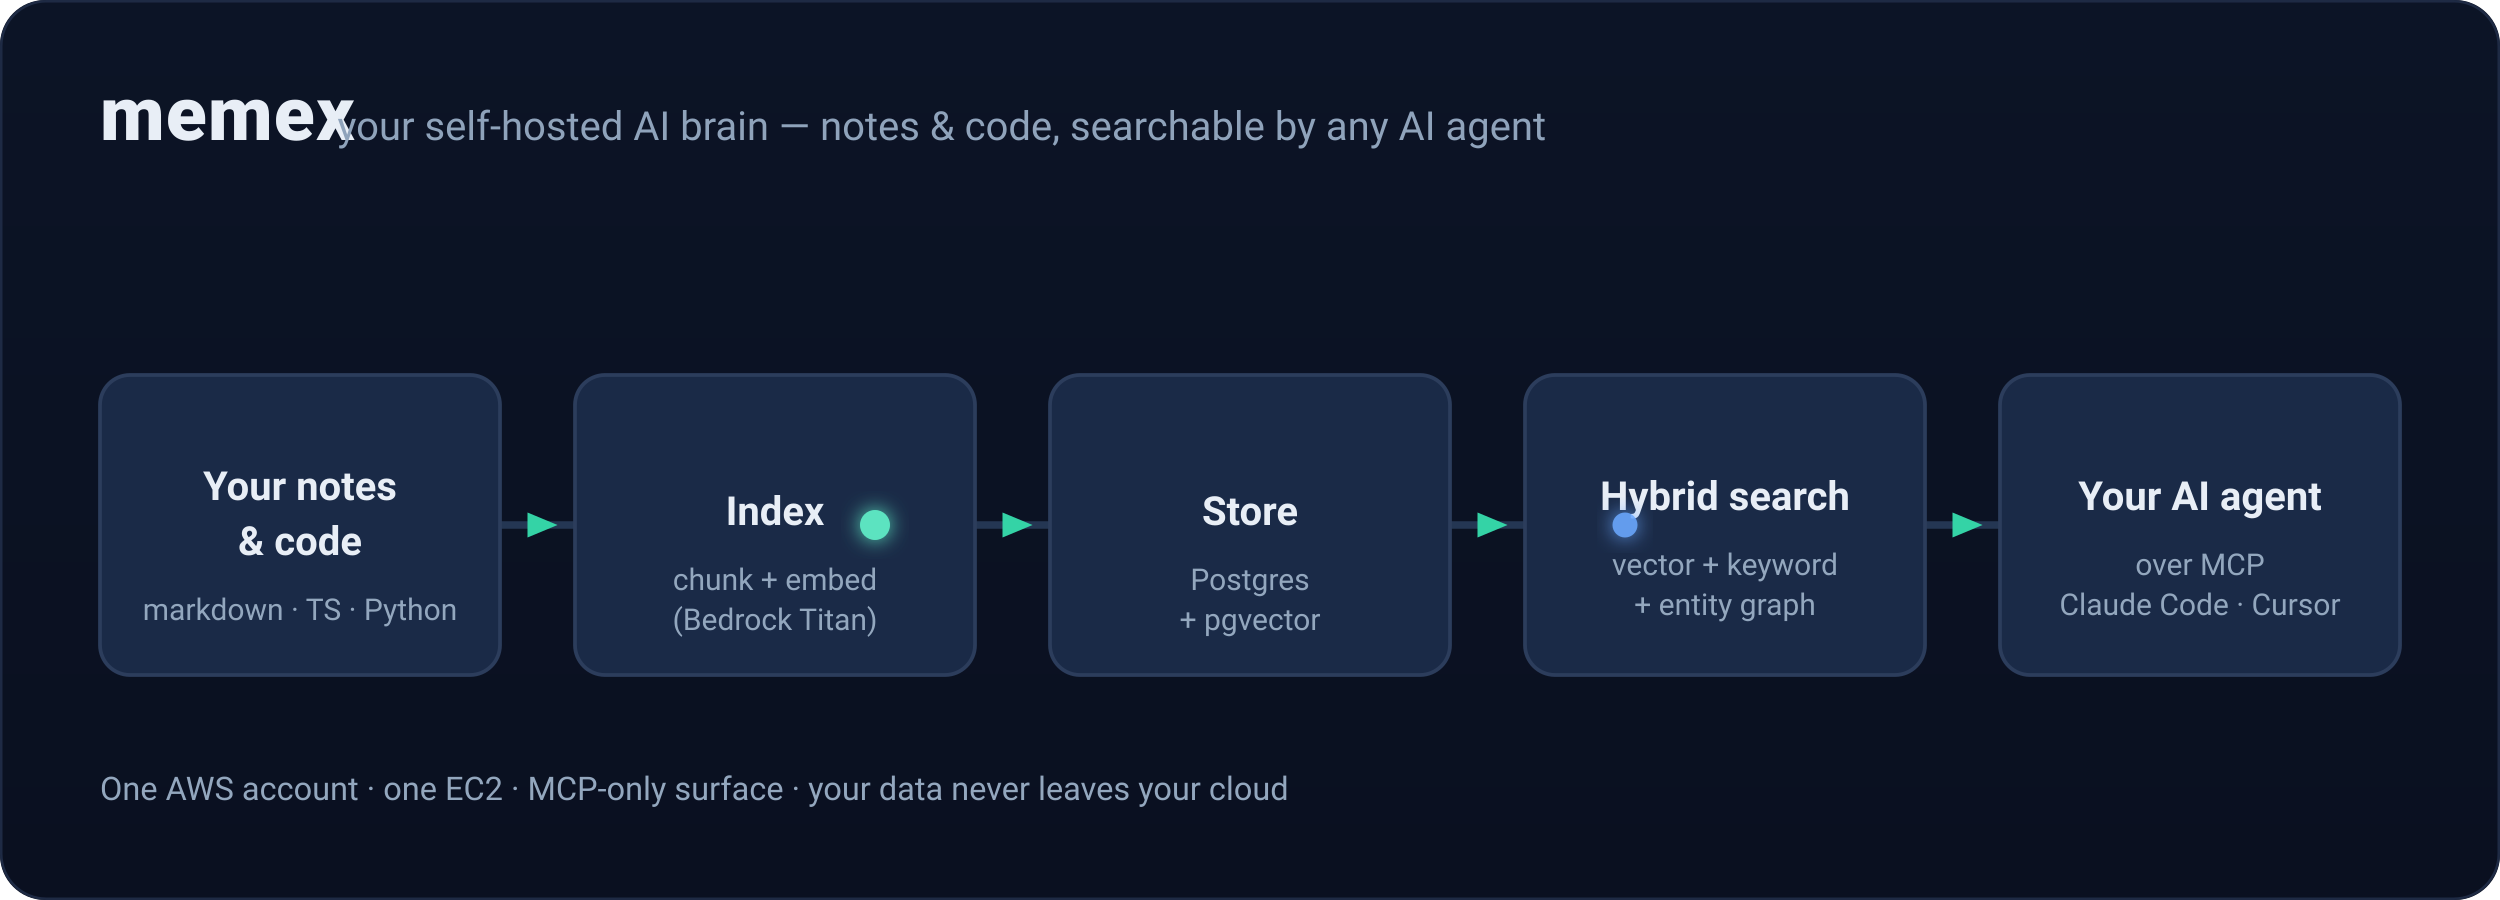
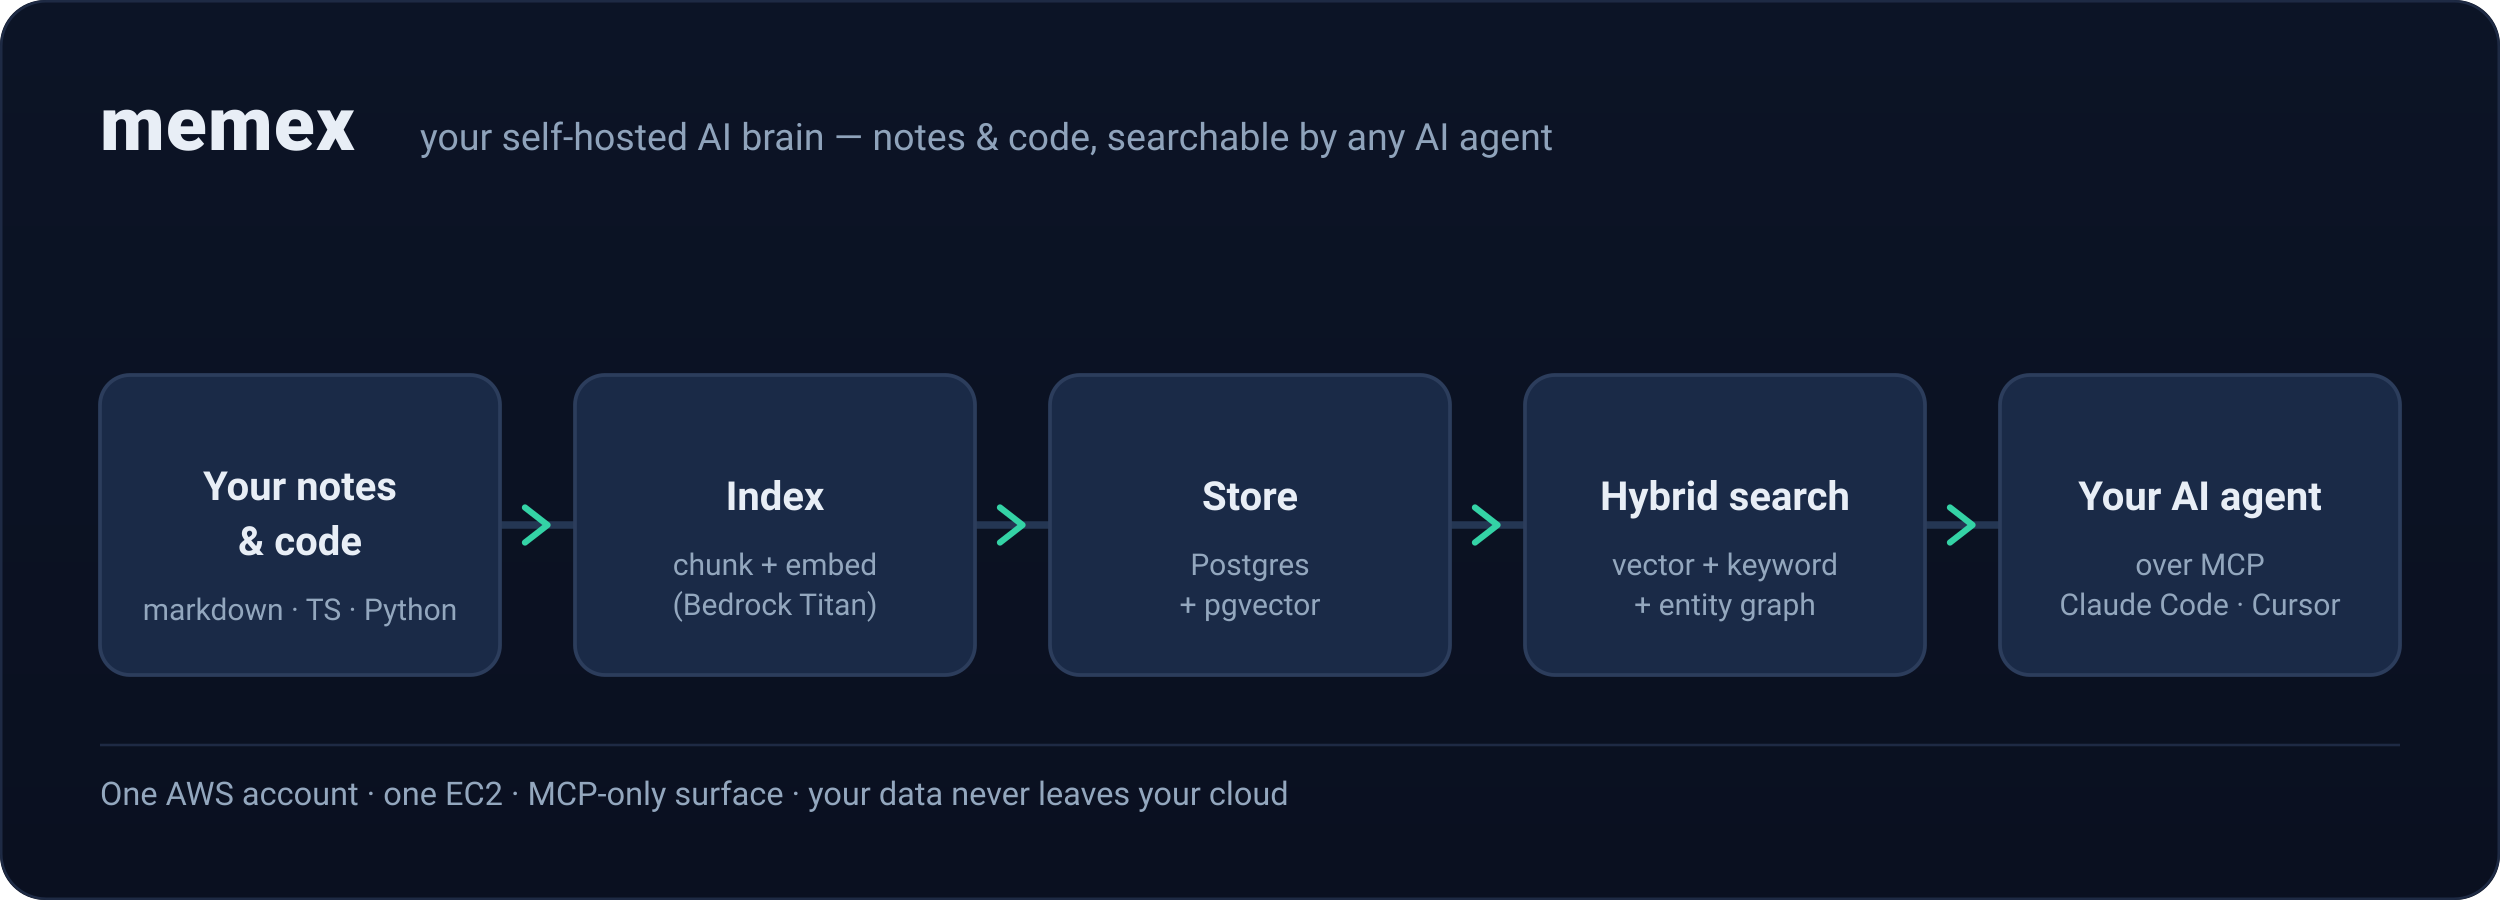
<svg xmlns="http://www.w3.org/2000/svg" viewBox="0 0 1000 360" width="1000" height="360" font-family="ui-sans-serif, system-ui, -apple-system, Segoe UI, Roboto, sans-serif" role="img" aria-label="memex data flow: your notes and code are chunked, embedded, stored in Postgres with pgvector, retrieved by hybrid search, and served to your AI agent over MCP.">
  <defs>
    <linearGradient id="panel" x1="0" y1="0" x2="0" y2="1">
      <stop offset="0" stop-color="#0C1426" />
      <stop offset="1" stop-color="#0A1020" />
    </linearGradient>
    <linearGradient id="flow" x1="0" y1="0" x2="1" y2="0">
      <stop offset="0" stop-color="#6AA9FF" />
      <stop offset="1" stop-color="#34D3A6" />
    </linearGradient>
    <filter id="glow" x="-60%" y="-60%" width="220%" height="220%">
      <feGaussianBlur stdDeviation="4" result="b" />
      <feMerge>
        <feMergeNode in="b" />
        <feMergeNode in="SourceGraphic" />
      </feMerge>
    </filter>
  </defs>
  <rect x="0" y="0" width="1000" height="360" rx="18" fill="url(#panel)" />
  <rect x="0.5" y="0.5" width="999" height="359" rx="18" fill="none" stroke="#1E2A44" stroke-width="1" />
-   <text x="40" y="56" fill="#E8EEF6" font-weight="800" font-size="30" letter-spacing="0.5">memex</text>
-   <text x="135" y="56" fill="#8FA3BB" font-size="16">your self-hosted AI brain — notes &amp; code, searchable by any AI agent</text>
+   <text x="40" y="60" fill="#E8EEF6" font-weight="800" font-size="30" letter-spacing="0.5">memex</text>
+   <text x="168" y="60" fill="#8FA3BB" font-size="15">your self-hosted AI brain — notes &amp; code, searchable by any AI agent</text>
  <line x1="120" y1="210" x2="880" y2="210" stroke="#243653" stroke-width="3" />
  <line x1="120" y1="210" x2="880" y2="210" stroke="url(#flow)" stroke-width="3" stroke-dasharray="10 14" opacity="0.85">
    <animate attributeName="stroke-dashoffset" from="48" to="0" dur="1.4s" repeatCount="indefinite" />
  </line>
+   <circle cx="350" cy="210" r="6" fill="#5BE3C0" filter="url(#glow)">
+     <animate attributeName="cx" values="120;880" dur="3.2s" repeatCount="indefinite" />
+   </circle>
+   <circle cx="650" cy="210" r="5" fill="#6AA9FF" filter="url(#glow)" opacity="0.9">
+     <animate attributeName="cx" values="120;880" begin="1.6s" dur="3.2s" repeatCount="indefinite" />
+   </circle>
  <g text-anchor="middle">
    <rect x="40" y="150" width="160" height="120" rx="12" fill="#1A2A47" stroke="#2C3D5C" stroke-width="1.5" />
    <rect x="230" y="150" width="160" height="120" rx="12" fill="#1A2A47" stroke="#2C3D5C" stroke-width="1.5" />
    <rect x="420" y="150" width="160" height="120" rx="12" fill="#1A2A47" stroke="#2C3D5C" stroke-width="1.5" />
    <rect x="610" y="150" width="160" height="120" rx="12" fill="#1A2A47" stroke="#2C3D5C" stroke-width="1.5" />
    <rect x="800" y="150" width="160" height="120" rx="12" fill="#1A2A47" stroke="#2C3D5C" stroke-width="1.5" />
    <g fill="#E8EEF6" font-weight="700" font-size="16">
      <text x="120" y="200">Your notes</text>
      <text x="120" y="222">&amp; code</text>
-       <text x="310" y="210">Index</text>
-       <text x="500" y="210">Store</text>
+       <text x="310" y="204">Index</text>
+       <text x="500" y="204">Store</text>
      <text x="690" y="204">Hybrid search</text>
      <text x="880" y="204">Your AI agent</text>
    </g>
    <g fill="#93A7BE" font-size="12">
      <text x="120" y="248">markdown · TS · Python</text>
-       <text x="310" y="236">chunk + embed</text>
-       <text x="310" y="252">(Bedrock Titan)</text>
-       <text x="500" y="236">Postgres</text>
-       <text x="500" y="252">+ pgvector</text>
+       <text x="310" y="230">chunk + embed</text>
+       <text x="310" y="246">(Bedrock Titan)</text>
+       <text x="500" y="230">Postgres</text>
+       <text x="500" y="246">+ pgvector</text>
      <text x="690" y="230">vector + keyword</text>
      <text x="690" y="246">+ entity graph</text>
      <text x="880" y="230">over MCP</text>
      <text x="880" y="246">Claude Code · Cursor</text>
    </g>
  </g>
-   <g fill="#34D3A6">
-     <path d="M211 205 l12 5 -12 5 z" />
-     <path d="M401 205 l12 5 -12 5 z" />
-     <path d="M591 205 l12 5 -12 5 z" />
-     <path d="M781 205 l12 5 -12 5 z" />
+   <g fill="none" stroke="#34D3A6" stroke-width="2.5" stroke-linecap="round" stroke-linejoin="round">
+     <path d="M210 203 l9 7 -9 7" />
+     <path d="M400 203 l9 7 -9 7" />
+     <path d="M590 203 l9 7 -9 7" />
+     <path d="M780 203 l9 7 -9 7" />
  </g>
-   <circle cx="350" cy="210" r="6" fill="#5BE3C0" filter="url(#glow)">
-     <animate attributeName="cx" values="120;880" dur="3.2s" repeatCount="indefinite" />
-   </circle>
-   <circle cx="650" cy="210" r="5" fill="#6AA9FF" filter="url(#glow)" opacity="0.9">
-     <animate attributeName="cx" values="120;880" begin="1.6s" dur="3.2s" repeatCount="indefinite" />
-   </circle>
-   <text x="40" y="320" fill="#93A7BE" font-size="13">One AWS account · one EC2 · MCP-only surface · your data never leaves your cloud</text>
+   <line x1="40" y1="298" x2="960" y2="298" stroke="#1E2A44" stroke-width="1" />
+   <text x="40" y="322" fill="#93A7BE" font-size="13">One AWS account · one EC2 · MCP-only surface · your data never leaves your cloud</text>
</svg>
